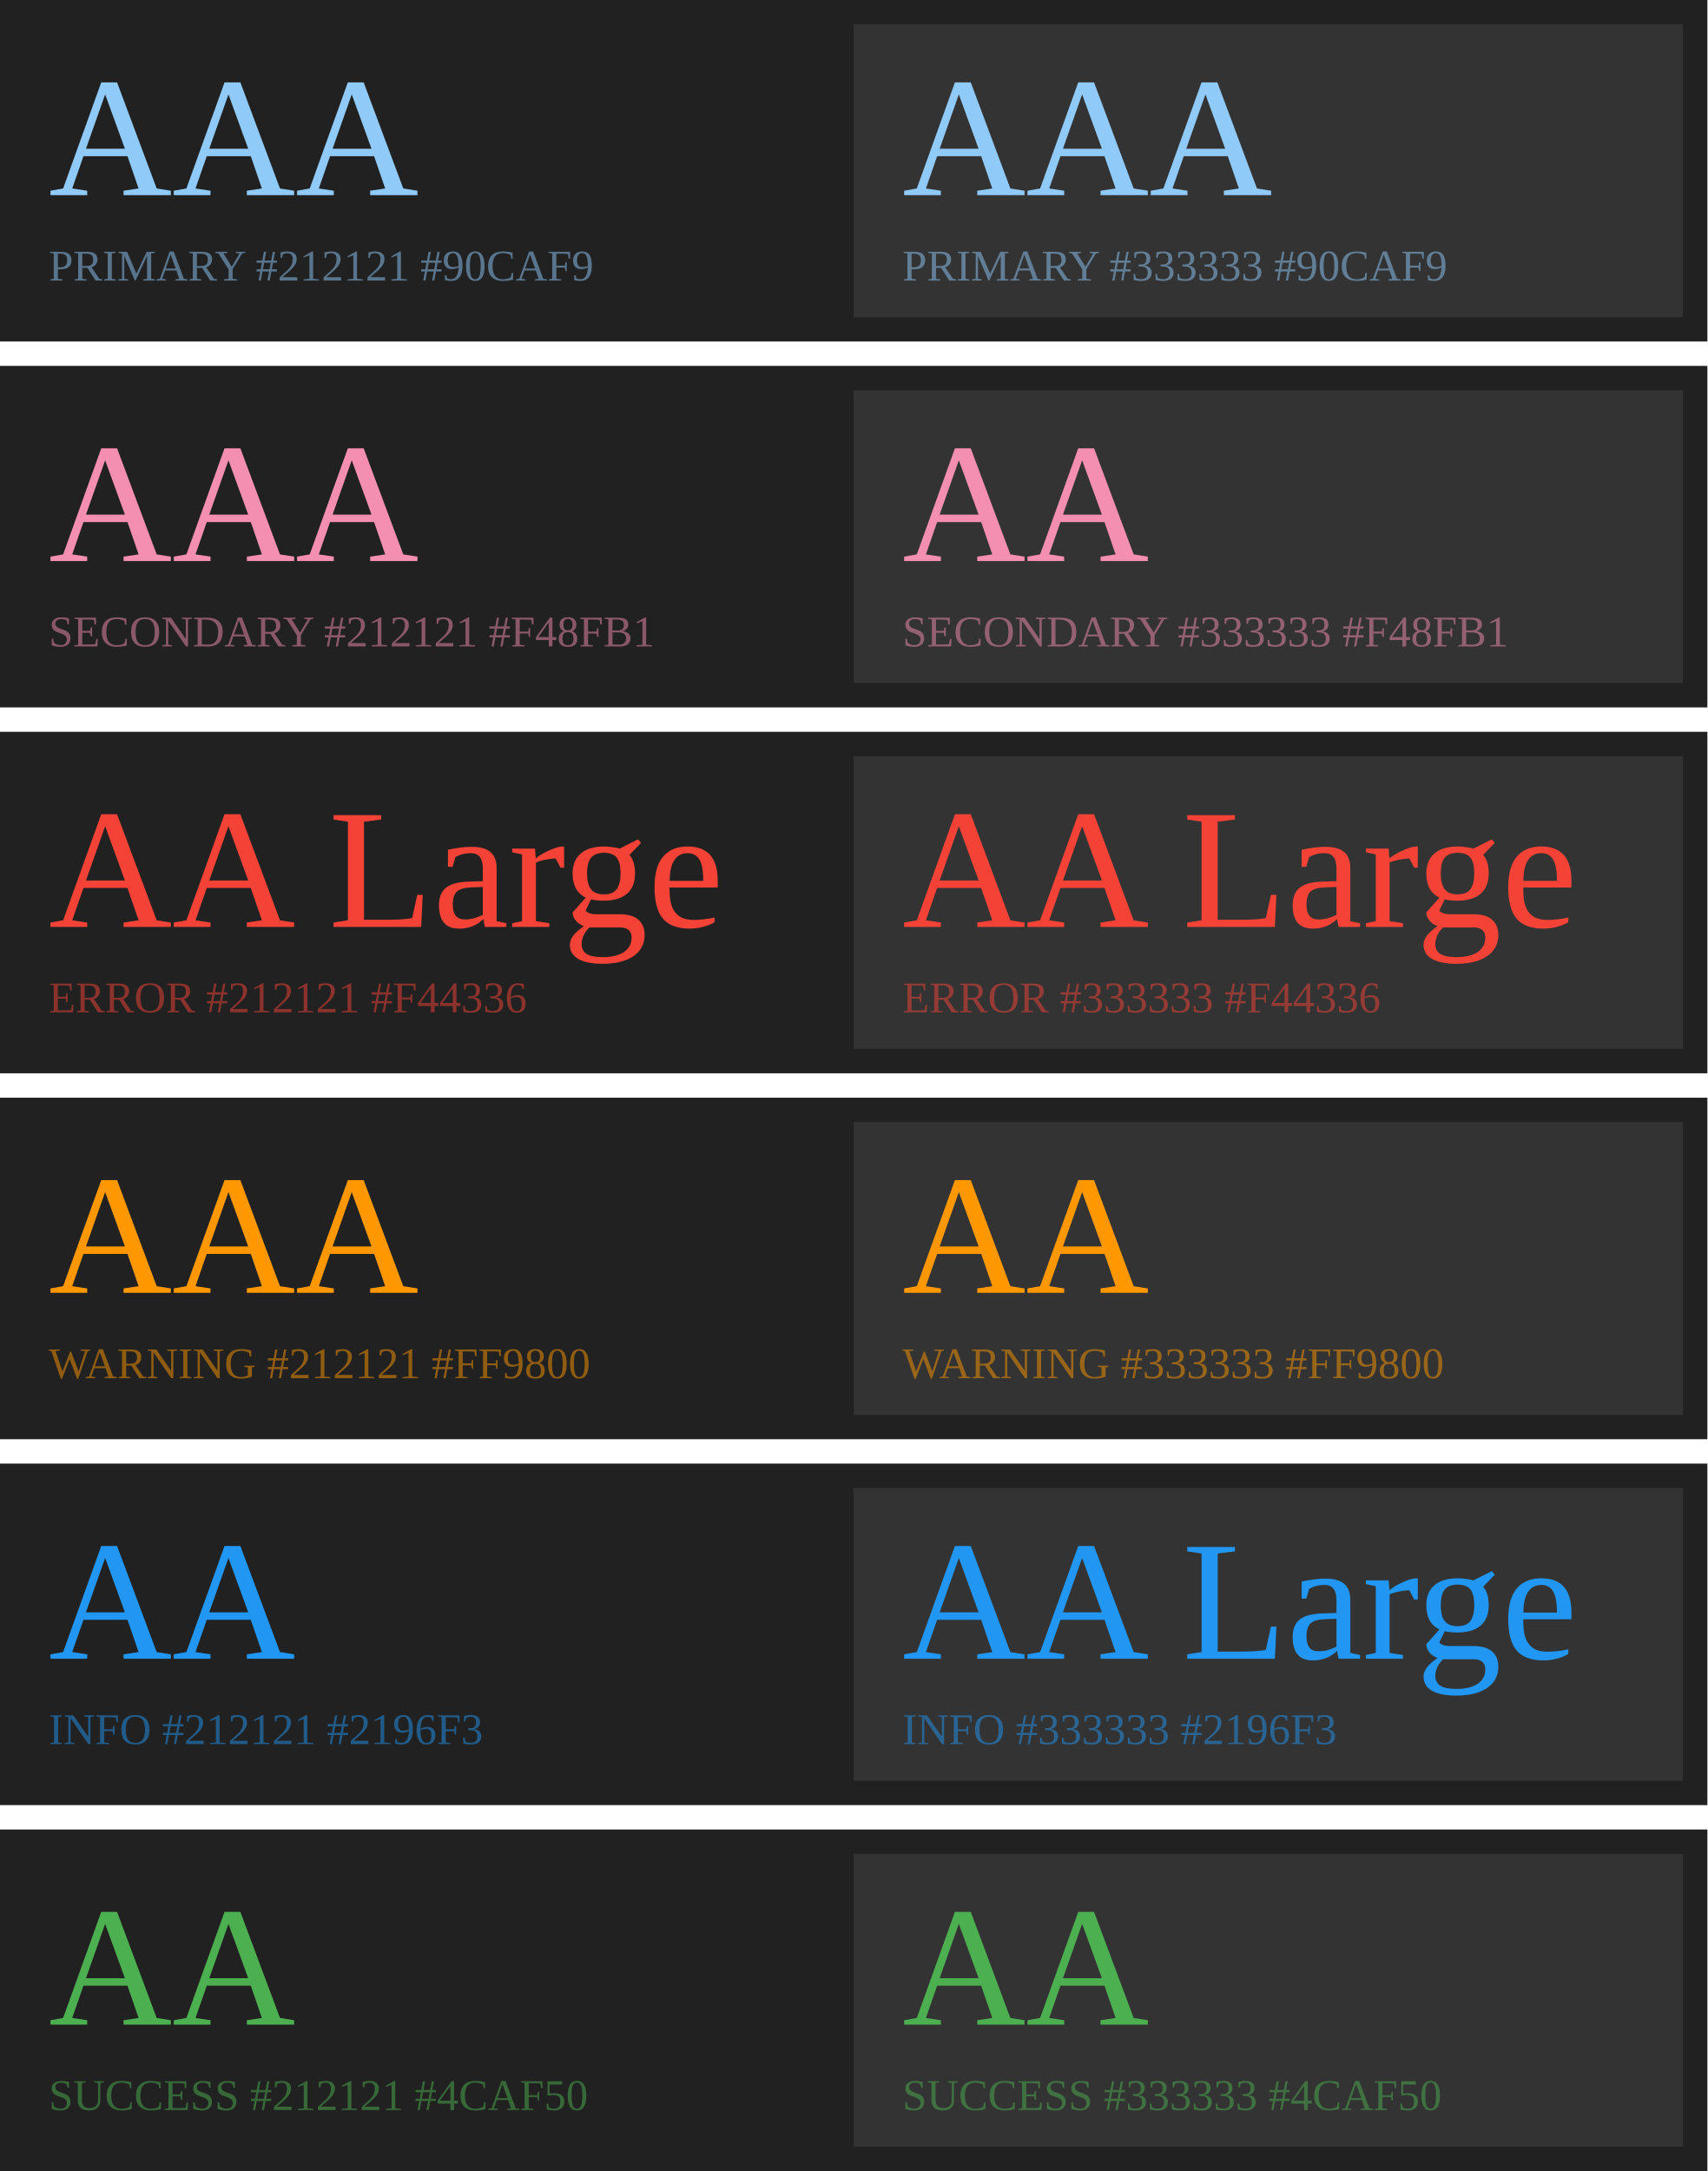
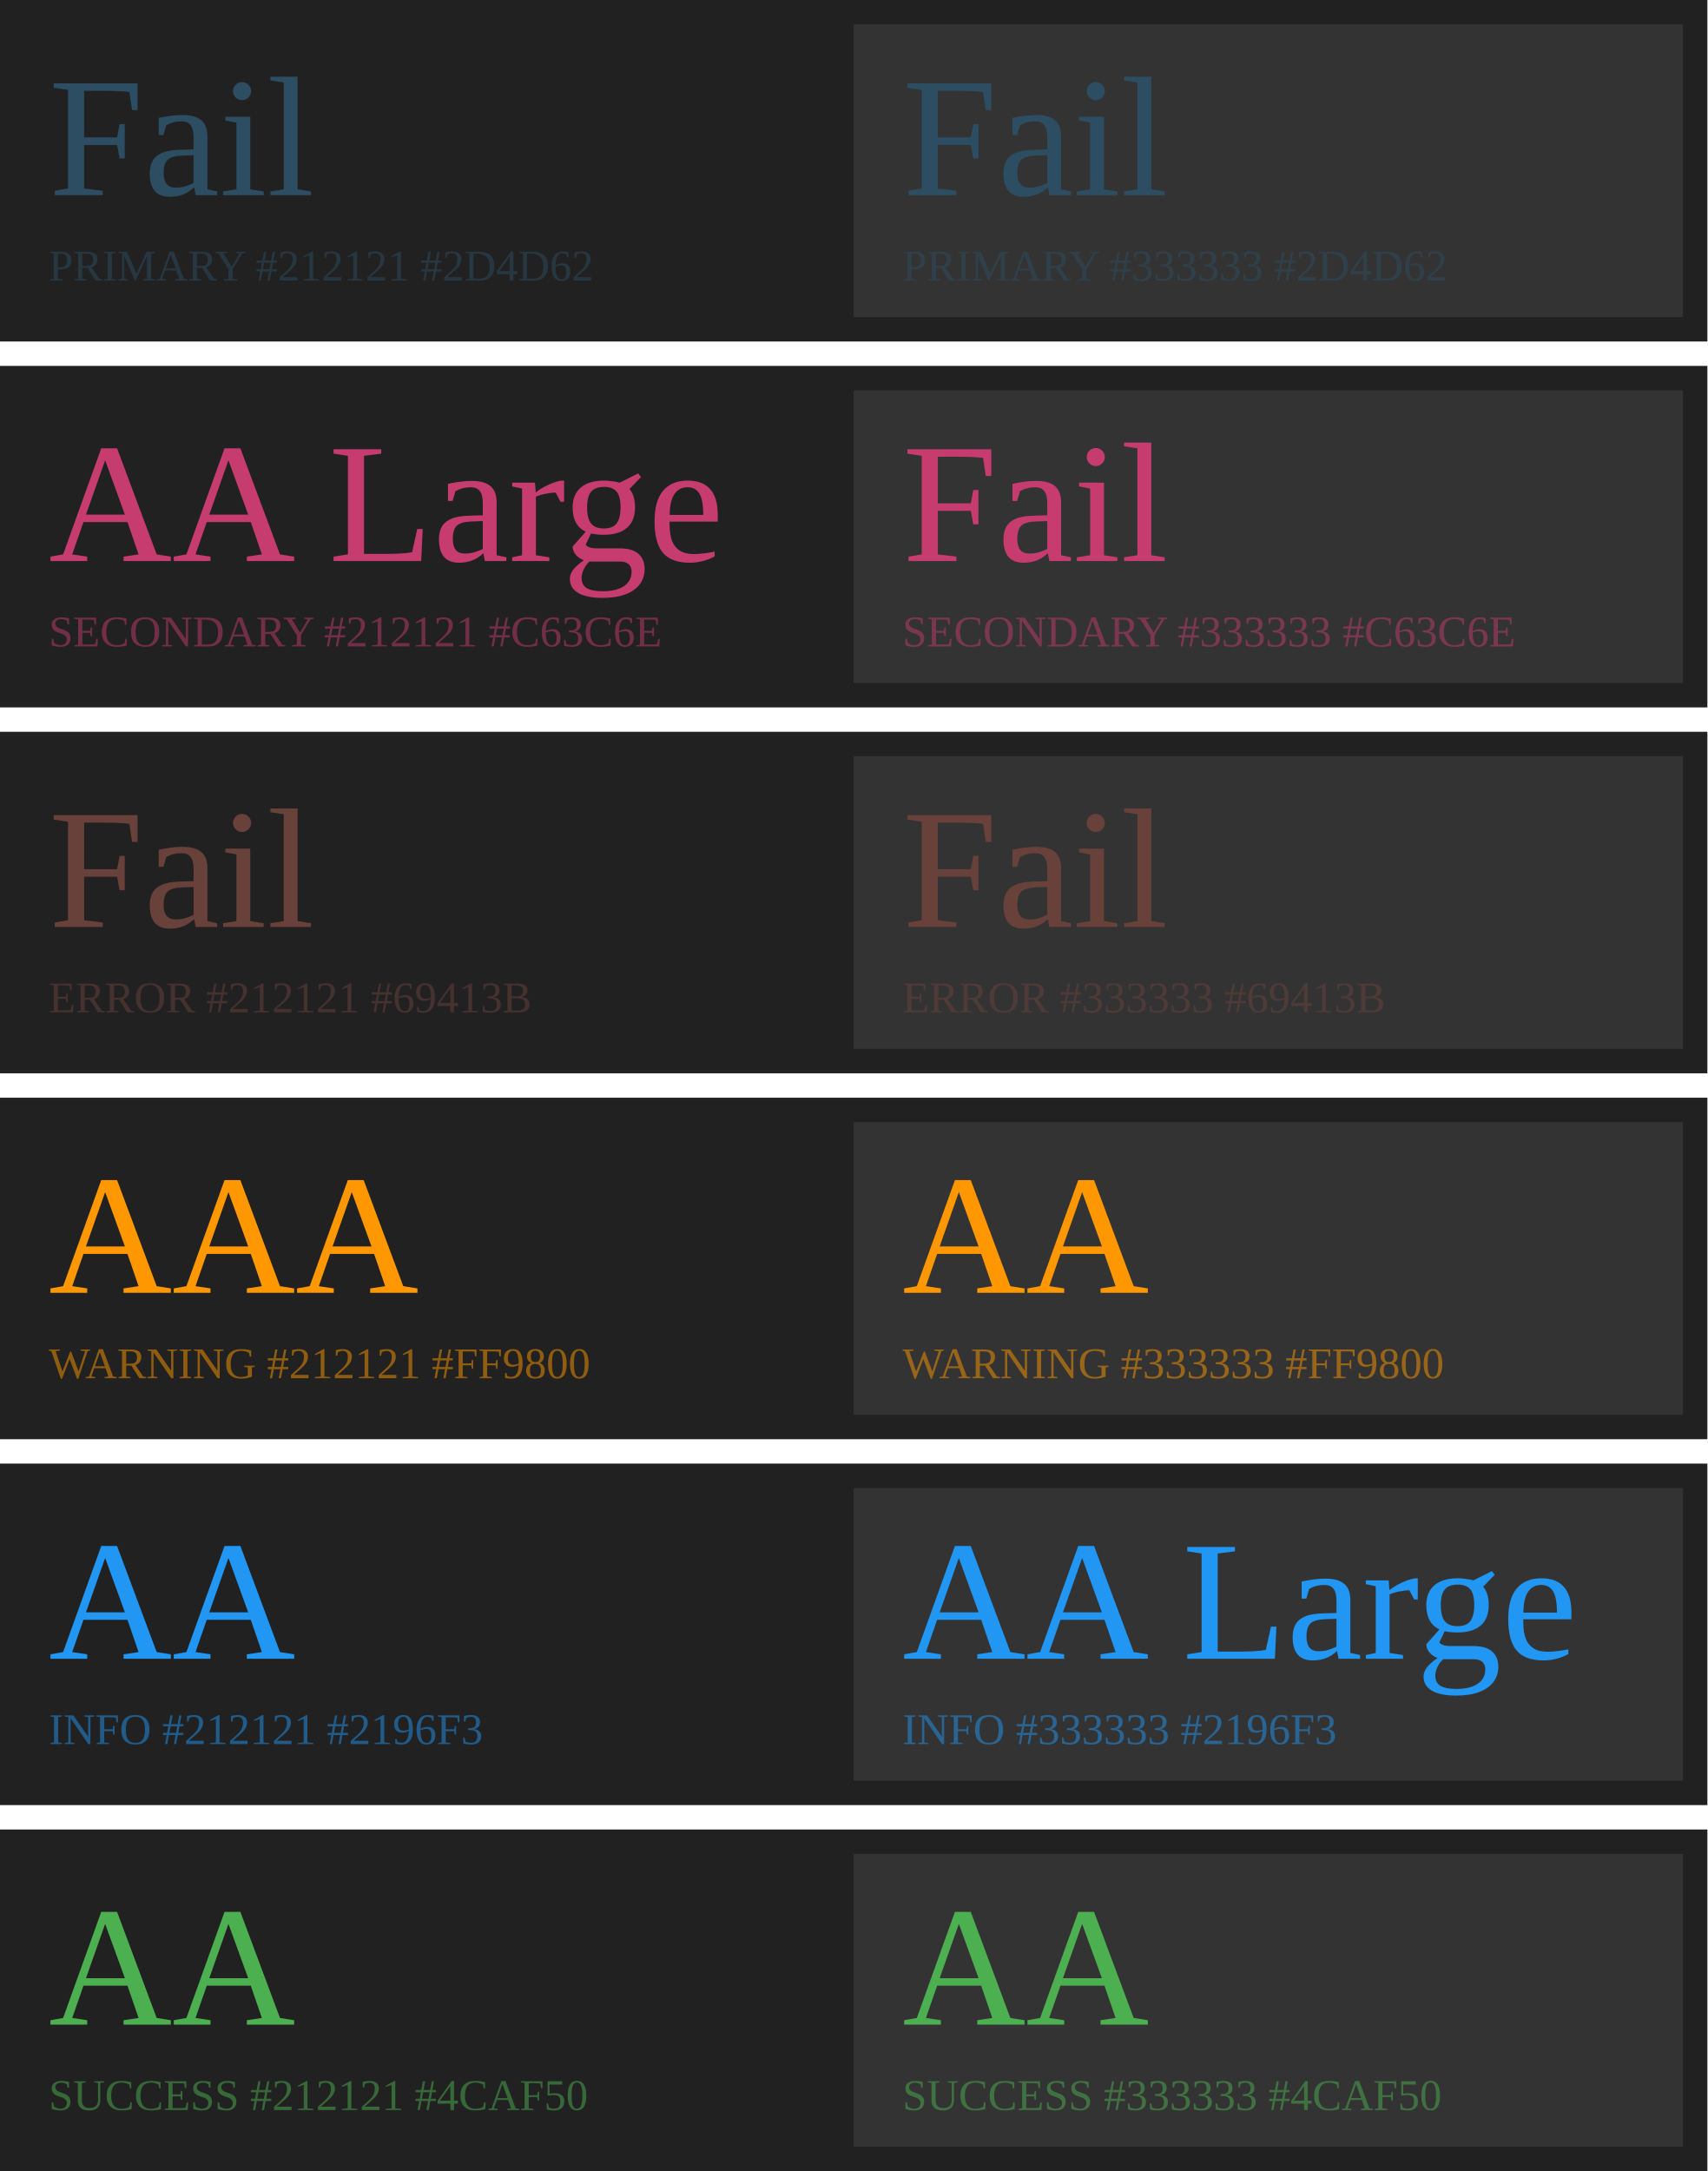
<svg xmlns="http://www.w3.org/2000/svg" version="1.1" width="700" height="890" data-reactroot="">
  <style>
            text {
              font-family: "Times New Roman", Times, serif;
            }
          </style>
  <g transform="translate(0 0)">
    <rect width="700" height="140" fill="#212121" />
-     <text x="20" y="80" font-size="70" fill="#90caf9">AAA</text>
-     <text x="20" y="115" font-size="18" fill="#90caf9" opacity="0.5">PRIMARY #212121 #90CAF9</text>
+     <text x="20" y="80" font-size="70" fill="#2d4d62">Fail</text>
+     <text x="20" y="115" font-size="18" fill="#2d4d62" opacity="0.5">PRIMARY #212121 #2D4D62</text>
    <rect x="350" y="10" width="340" height="120" fill="#333333" />
-     <text x="370" y="80" font-size="70" fill="#90caf9">AAA</text>
-     <text x="370" y="115" font-size="18" fill="#90caf9" opacity="0.5">PRIMARY #333333 #90CAF9</text>
+     <text x="370" y="80" font-size="70" fill="#2d4d62">Fail</text>
+     <text x="370" y="115" font-size="18" fill="#2d4d62" opacity="0.5">PRIMARY #333333 #2D4D62</text>
  </g>
  <g transform="translate(0 150)">
    <rect width="700" height="140" fill="#212121" />
-     <text x="20" y="80" font-size="70" fill="#f48fb1">AAA</text>
-     <text x="20" y="115" font-size="18" fill="#f48fb1" opacity="0.5">SECONDARY #212121 #F48FB1</text>
+     <text x="20" y="80" font-size="70" fill="#c63c6e">AA Large</text>
+     <text x="20" y="115" font-size="18" fill="#c63c6e" opacity="0.5">SECONDARY #212121 #C63C6E</text>
    <rect x="350" y="10" width="340" height="120" fill="#333333" />
-     <text x="370" y="80" font-size="70" fill="#f48fb1">AA</text>
-     <text x="370" y="115" font-size="18" fill="#f48fb1" opacity="0.5">SECONDARY #333333 #F48FB1</text>
+     <text x="370" y="80" font-size="70" fill="#c63c6e">Fail</text>
+     <text x="370" y="115" font-size="18" fill="#c63c6e" opacity="0.5">SECONDARY #333333 #C63C6E</text>
  </g>
  <g transform="translate(0 300)">
    <rect width="700" height="140" fill="#212121" />
-     <text x="20" y="80" font-size="70" fill="#f44336">AA Large</text>
-     <text x="20" y="115" font-size="18" fill="#f44336" opacity="0.5">ERROR #212121 #F44336</text>
+     <text x="20" y="80" font-size="70" fill="#69413b">Fail</text>
+     <text x="20" y="115" font-size="18" fill="#69413b" opacity="0.5">ERROR #212121 #69413B</text>
    <rect x="350" y="10" width="340" height="120" fill="#333333" />
-     <text x="370" y="80" font-size="70" fill="#f44336">AA Large</text>
-     <text x="370" y="115" font-size="18" fill="#f44336" opacity="0.5">ERROR #333333 #F44336</text>
+     <text x="370" y="80" font-size="70" fill="#69413b">Fail</text>
+     <text x="370" y="115" font-size="18" fill="#69413b" opacity="0.5">ERROR #333333 #69413B</text>
  </g>
  <g transform="translate(0 450)">
    <rect width="700" height="140" fill="#212121" />
    <text x="20" y="80" font-size="70" fill="#ff9800">AAA</text>
    <text x="20" y="115" font-size="18" fill="#ff9800" opacity="0.5">WARNING #212121 #FF9800</text>
    <rect x="350" y="10" width="340" height="120" fill="#333333" />
    <text x="370" y="80" font-size="70" fill="#ff9800">AA</text>
    <text x="370" y="115" font-size="18" fill="#ff9800" opacity="0.5">WARNING #333333 #FF9800</text>
  </g>
  <g transform="translate(0 600)">
    <rect width="700" height="140" fill="#212121" />
    <text x="20" y="80" font-size="70" fill="#2196f3">AA</text>
    <text x="20" y="115" font-size="18" fill="#2196f3" opacity="0.5">INFO #212121 #2196F3</text>
    <rect x="350" y="10" width="340" height="120" fill="#333333" />
    <text x="370" y="80" font-size="70" fill="#2196f3">AA Large</text>
    <text x="370" y="115" font-size="18" fill="#2196f3" opacity="0.5">INFO #333333 #2196F3</text>
  </g>
  <g transform="translate(0 750)">
    <rect width="700" height="140" fill="#212121" />
    <text x="20" y="80" font-size="70" fill="#4caf50">AA</text>
    <text x="20" y="115" font-size="18" fill="#4caf50" opacity="0.5">SUCCESS #212121 #4CAF50</text>
    <rect x="350" y="10" width="340" height="120" fill="#333333" />
    <text x="370" y="80" font-size="70" fill="#4caf50">AA</text>
    <text x="370" y="115" font-size="18" fill="#4caf50" opacity="0.5">SUCCESS #333333 #4CAF50</text>
  </g>
</svg>
